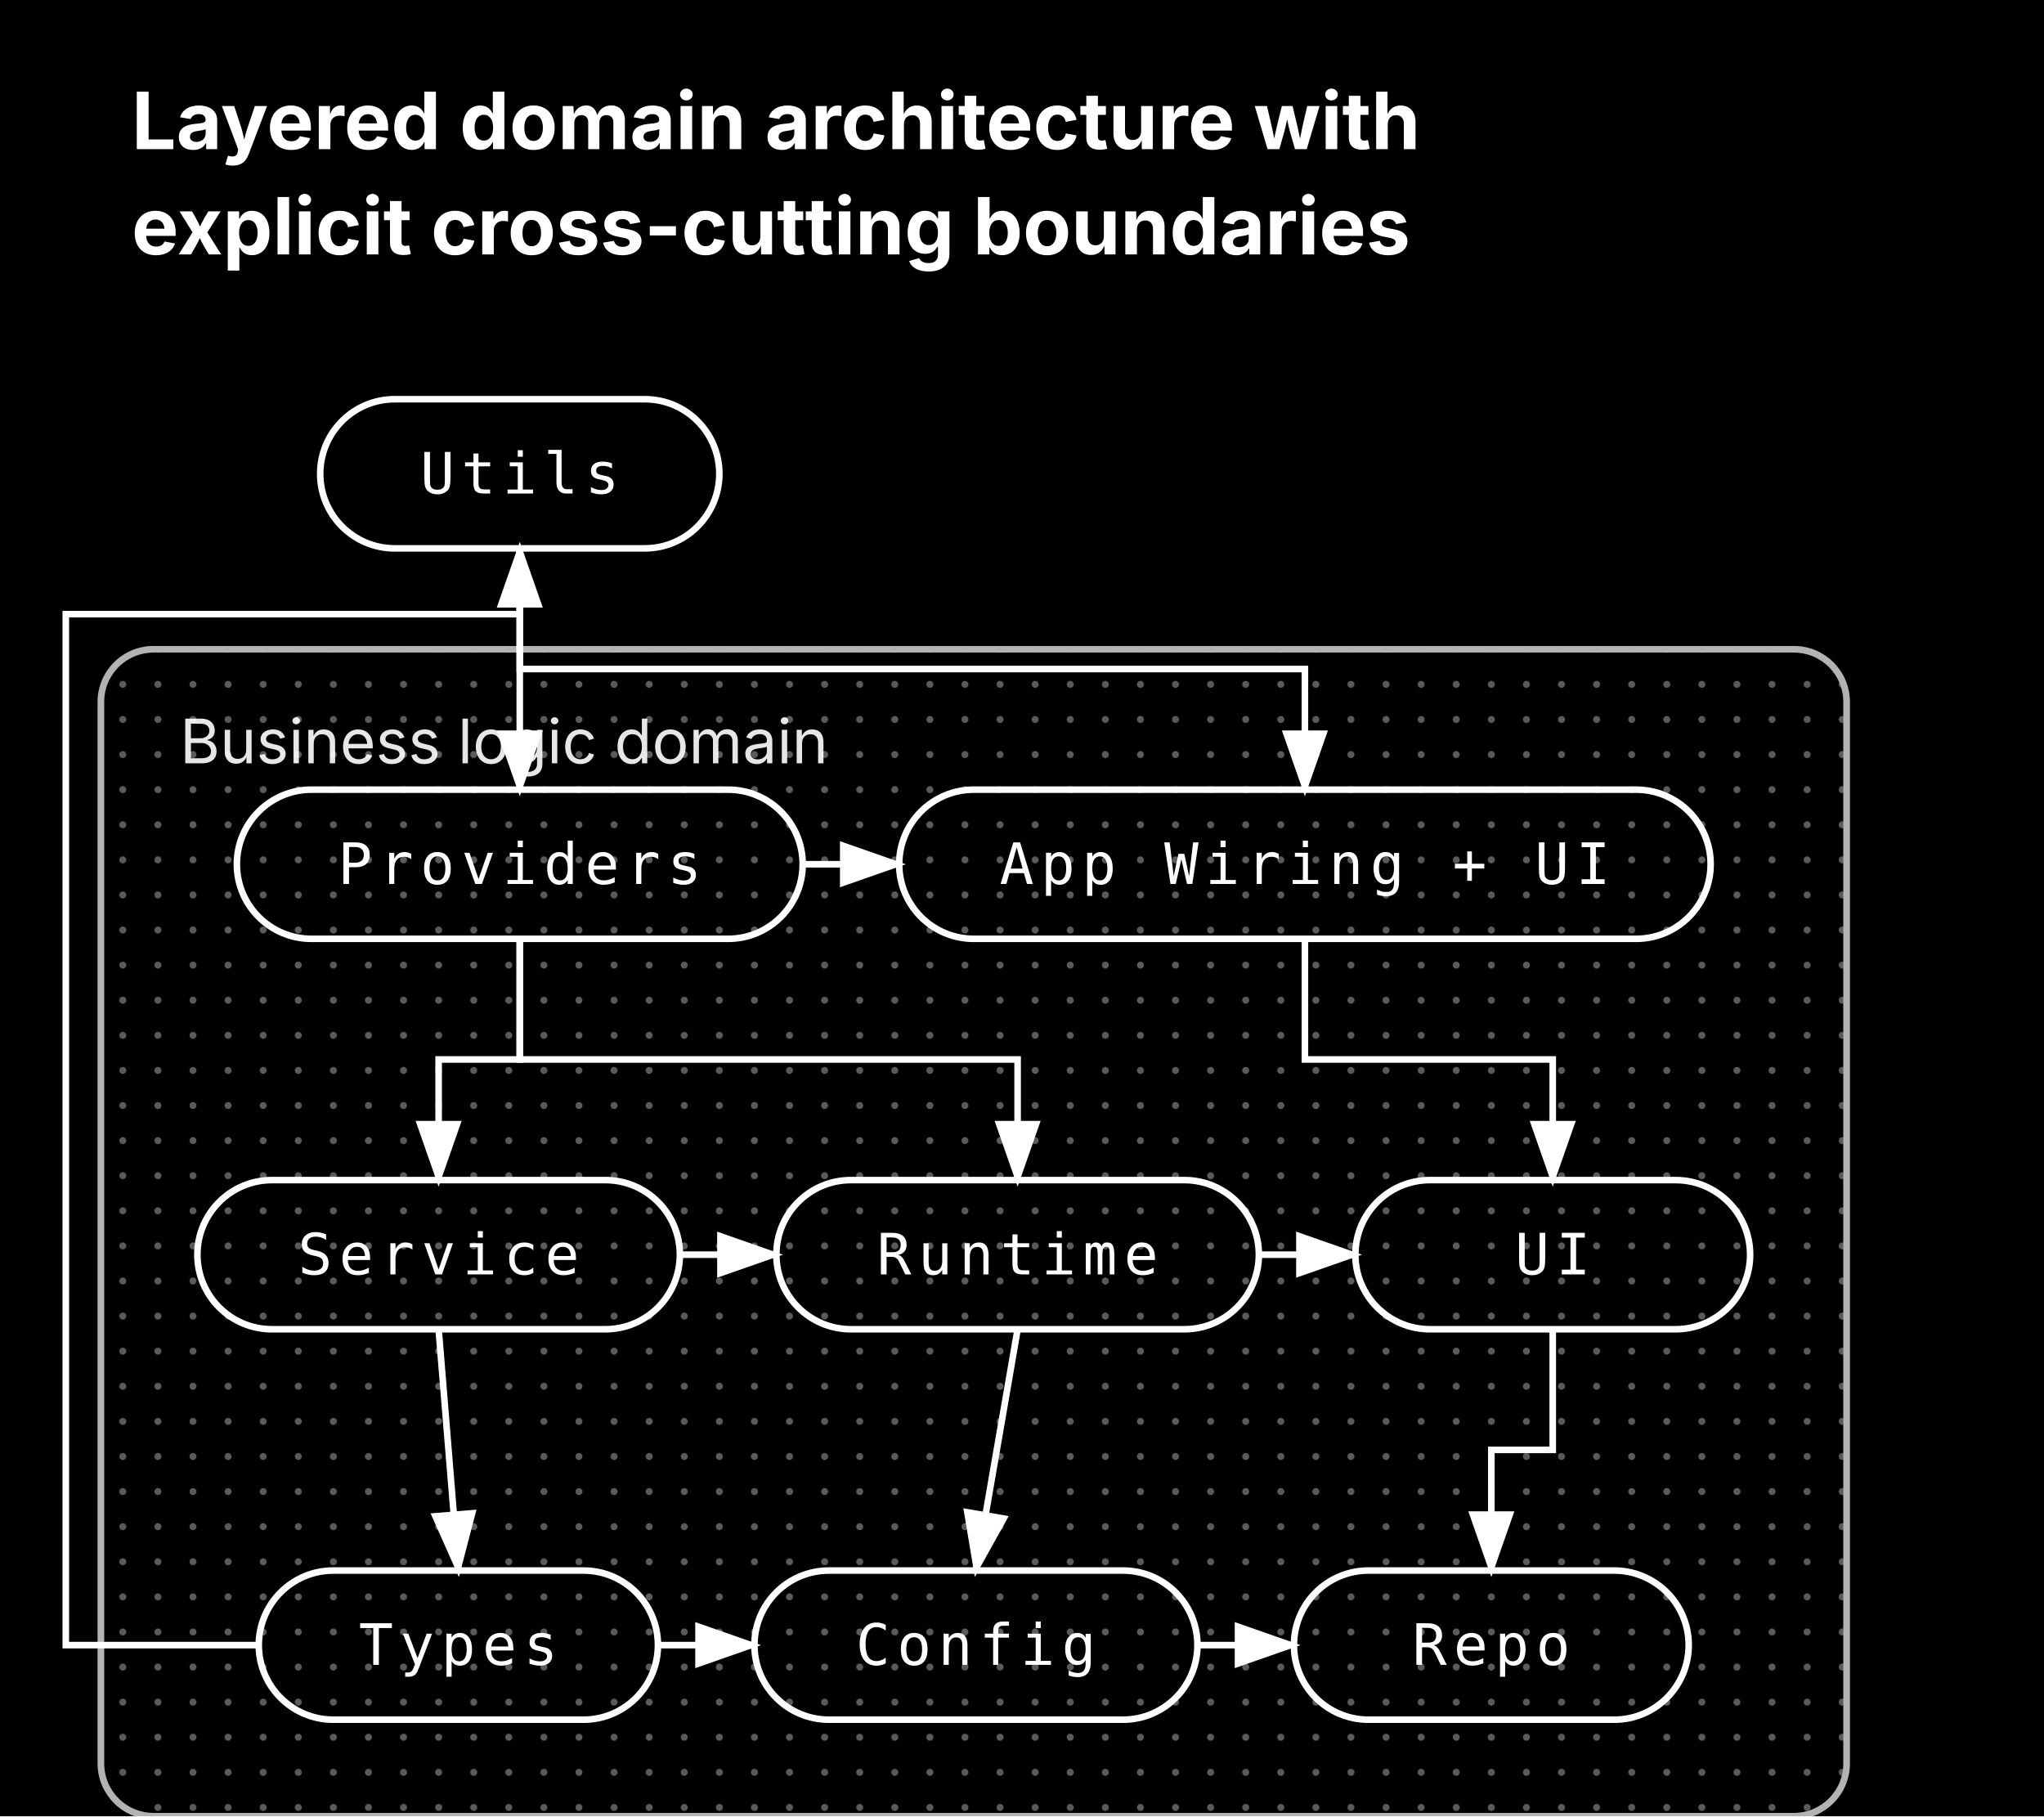
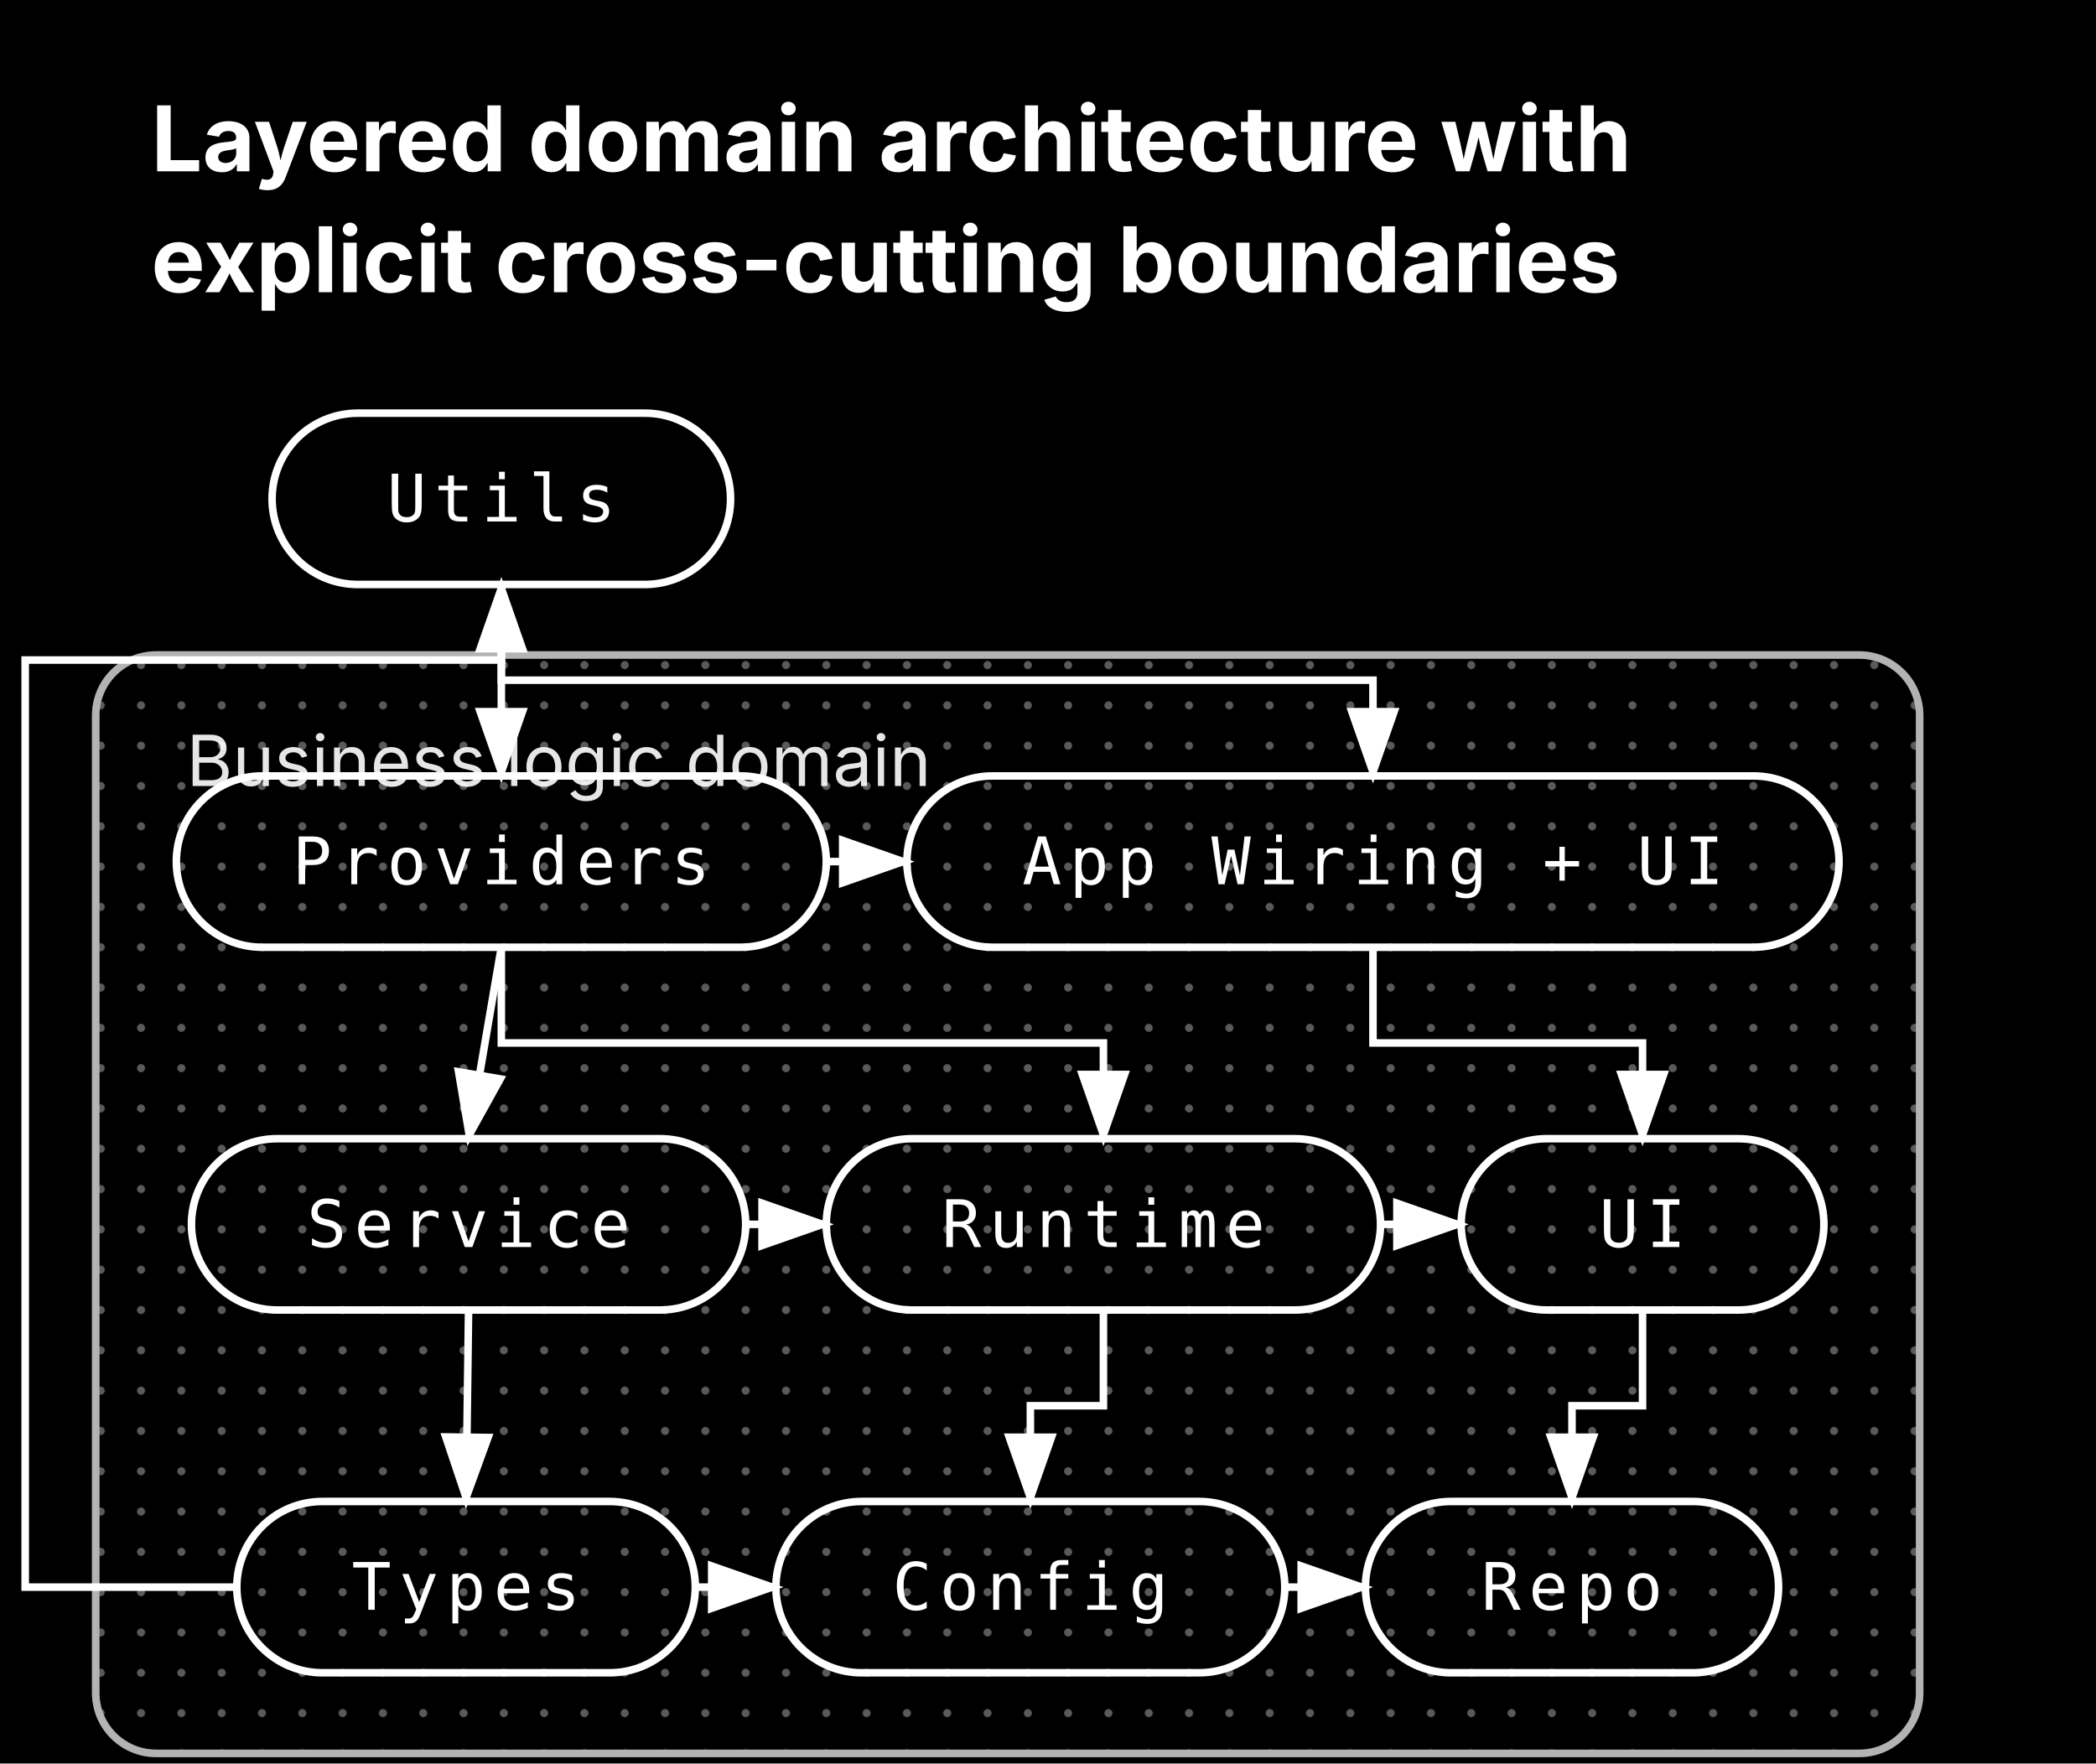
- <svg xmlns="http://www.w3.org/2000/svg" viewBox="0 0 466 414" width="466" height="414">
+ <svg xmlns="http://www.w3.org/2000/svg" viewBox="0 0 416 350" width="416" height="350">
  <defs>
    <pattern id="dotgrid" width="8" height="8" patternUnits="userSpaceOnUse">
      <rect width="8" height="8" fill="#000000" />
      <circle cx="4" cy="4" r="0.8" fill="#ffffff" opacity="0.7" />
    </pattern>
    <pattern id="crosshatch" width="8" height="8" patternUnits="userSpaceOnUse">
      <rect width="8" height="8" fill="#000000" />
      <path d="M0 8L8 0M-1 1L1 -1M7 9L9 7" stroke="#ffffff" stroke-width="0.8" opacity="0.2" />
    </pattern>
    <pattern id="hero" width="6" height="6" patternUnits="userSpaceOnUse">
      <rect width="6" height="6" fill="#222222" />
      <circle cx="3" cy="3" r="0.6" fill="#444444" opacity="0.5" />
    </pattern>
    <marker id="arrowhead" markerWidth="10" markerHeight="7" refX="9" refY="3.5" orient="auto" markerUnits="strokeWidth">
      <polygon points="0 0, 10 3.5, 0 7" fill="#ffffff" />
    </marker>
    <marker id="arrowhead-reverse" markerWidth="10" markerHeight="7" refX="1" refY="3.5" orient="auto" markerUnits="strokeWidth">
      <polygon points="10 0, 0 3.5, 10 7" fill="#ffffff" />
    </marker>
  </defs>
  <rect width="100%" height="100%" fill="#000000" />
  <g class="diagram">
    <text x="30" y="34" font-family="'Inter', 'Helvetica Neue', Arial, sans-serif" font-size="18" fill="#ffffff" font-weight="700">Layered domain architecture with</text>
    <text x="30" y="58" font-family="'Inter', 'Helvetica Neue', Arial, sans-serif" font-size="18" fill="#ffffff" font-weight="700">explicit cross-cutting boundaries</text>
-     <rect x="23" y="148" width="398" height="266" rx="12" fill="url(#dotgrid)" stroke="#ffffff" stroke-width="1.5" opacity="0.5" />
-     <rect x="23" y="148" width="398" height="266" rx="12" fill="none" stroke="#ffffff" stroke-width="1.5" opacity="0.4" />
-     <text x="41" y="174" font-family="'Inter', 'Helvetica Neue', Arial, sans-serif" font-size="14" fill="#ffffff" opacity="0.9">Business logic domain</text>
-     <line x1="118.5" y1="125" x2="118.5" y2="180" stroke="#ffffff" stroke-width="1.5" marker-end="url(#arrowhead)" />
-     <polyline points="118.5,125 118.5,152.5 297.5,152.5 297.5,180" fill="none" stroke="#ffffff" stroke-width="1.5" marker-end="url(#arrowhead)" />
-     <line x1="183" y1="197" x2="205" y2="197" stroke="#ffffff" stroke-width="1.5" marker-end="url(#arrowhead)" />
-     <polyline points="118.5,214 118.5,241.5 100,241.5 100,269" fill="none" stroke="#ffffff" stroke-width="1.5" marker-end="url(#arrowhead)" />
-     <polyline points="118.5,214 118.5,241.5 232,241.5 232,269" fill="none" stroke="#ffffff" stroke-width="1.5" marker-end="url(#arrowhead)" />
-     <polyline points="297.5,214 297.5,241.5 354,241.5 354,269" fill="none" stroke="#ffffff" stroke-width="1.5" marker-end="url(#arrowhead)" />
-     <line x1="155" y1="286" x2="177" y2="286" stroke="#ffffff" stroke-width="1.5" marker-end="url(#arrowhead)" />
-     <line x1="287" y1="286" x2="309" y2="286" stroke="#ffffff" stroke-width="1.5" marker-end="url(#arrowhead)" />
-     <line x1="100" y1="303" x2="104.5" y2="358" stroke="#ffffff" stroke-width="1.5" marker-end="url(#arrowhead)" />
-     <line x1="232" y1="303" x2="222.5" y2="358" stroke="#ffffff" stroke-width="1.5" marker-end="url(#arrowhead)" />
-     <polyline points="354,303 354,330.5 340,330.5 340,358" fill="none" stroke="#ffffff" stroke-width="1.5" marker-end="url(#arrowhead)" />
-     <line x1="150" y1="375" x2="172" y2="375" stroke="#ffffff" stroke-width="1.5" marker-end="url(#arrowhead)" />
-     <line x1="273" y1="375" x2="295" y2="375" stroke="#ffffff" stroke-width="1.5" marker-end="url(#arrowhead)" />
-     <polyline points="59,375 15,375 15,140 118.5,140 118.5,125" fill="none" stroke="#ffffff" stroke-width="1.5" marker-end="url(#arrowhead)" />
-     <rect x="73" y="91" width="91" height="34" rx="17" fill="transparent" stroke="#ffffff" stroke-width="1.5" />
-     <text x="118.5" y="108" font-family="'JetBrains Mono', 'Fira Code', 'SF Mono', 'Cascadia Code', monospace" font-size="13" fill="#ffffff" text-anchor="middle" dominant-baseline="central" letter-spacing="0.12em">Utils</text>
-     <rect x="54" y="180" width="129" height="34" rx="17" fill="transparent" stroke="#ffffff" stroke-width="1.5" />
-     <text x="118.5" y="197" font-family="'JetBrains Mono', 'Fira Code', 'SF Mono', 'Cascadia Code', monospace" font-size="13" fill="#ffffff" text-anchor="middle" dominant-baseline="central" letter-spacing="0.12em">Providers</text>
-     <rect x="205" y="180" width="185" height="34" rx="17" fill="transparent" stroke="#ffffff" stroke-width="1.5" />
-     <text x="297.5" y="197" font-family="'JetBrains Mono', 'Fira Code', 'SF Mono', 'Cascadia Code', monospace" font-size="13" fill="#ffffff" text-anchor="middle" dominant-baseline="central" letter-spacing="0.12em">App Wiring + UI</text>
-     <rect x="45" y="269" width="110" height="34" rx="17" fill="transparent" stroke="#ffffff" stroke-width="1.5" />
-     <text x="100" y="286" font-family="'JetBrains Mono', 'Fira Code', 'SF Mono', 'Cascadia Code', monospace" font-size="13" fill="#ffffff" text-anchor="middle" dominant-baseline="central" letter-spacing="0.12em">Service</text>
-     <rect x="177" y="269" width="110" height="34" rx="17" fill="transparent" stroke="#ffffff" stroke-width="1.5" />
-     <text x="232" y="286" font-family="'JetBrains Mono', 'Fira Code', 'SF Mono', 'Cascadia Code', monospace" font-size="13" fill="#ffffff" text-anchor="middle" dominant-baseline="central" letter-spacing="0.12em">Runtime</text>
-     <rect x="309" y="269" width="90" height="34" rx="17" fill="transparent" stroke="#ffffff" stroke-width="1.5" />
-     <text x="354" y="286" font-family="'JetBrains Mono', 'Fira Code', 'SF Mono', 'Cascadia Code', monospace" font-size="13" fill="#ffffff" text-anchor="middle" dominant-baseline="central" letter-spacing="0.12em">UI</text>
-     <rect x="59" y="358" width="91" height="34" rx="17" fill="transparent" stroke="#ffffff" stroke-width="1.5" />
-     <text x="104.5" y="375" font-family="'JetBrains Mono', 'Fira Code', 'SF Mono', 'Cascadia Code', monospace" font-size="13" fill="#ffffff" text-anchor="middle" dominant-baseline="central" letter-spacing="0.12em">Types</text>
-     <rect x="172" y="358" width="101" height="34" rx="17" fill="transparent" stroke="#ffffff" stroke-width="1.5" />
-     <text x="222.5" y="375" font-family="'JetBrains Mono', 'Fira Code', 'SF Mono', 'Cascadia Code', monospace" font-size="13" fill="#ffffff" text-anchor="middle" dominant-baseline="central" letter-spacing="0.12em">Config</text>
-     <rect x="295" y="358" width="90" height="34" rx="17" fill="transparent" stroke="#ffffff" stroke-width="1.5" />
-     <text x="340" y="375" font-family="'JetBrains Mono', 'Fira Code', 'SF Mono', 'Cascadia Code', monospace" font-size="13" fill="#ffffff" text-anchor="middle" dominant-baseline="central" letter-spacing="0.12em">Repo</text>
+     <rect x="19" y="130" width="362" height="218" rx="12" fill="url(#dotgrid)" stroke="#ffffff" stroke-width="1.5" opacity="0.5" />
+     <rect x="19" y="130" width="362" height="218" rx="12" fill="none" stroke="#ffffff" stroke-width="1.5" opacity="0.4" />
+     <text x="37" y="156" font-family="'Inter', 'Helvetica Neue', Arial, sans-serif" font-size="14" fill="#ffffff" opacity="0.9">Business logic domain</text>
+     <line x1="99.5" y1="116" x2="99.5" y2="154" stroke="#ffffff" stroke-width="1.5" marker-end="url(#arrowhead)" />
+     <polyline points="99.5,116 99.5,135 272.5,135 272.5,154" fill="none" stroke="#ffffff" stroke-width="1.5" marker-end="url(#arrowhead)" />
+     <line x1="164" y1="171" x2="180" y2="171" stroke="#ffffff" stroke-width="1.5" marker-end="url(#arrowhead)" />
+     <line x1="99.5" y1="188" x2="93" y2="226" stroke="#ffffff" stroke-width="1.5" marker-end="url(#arrowhead)" />
+     <polyline points="99.5,188 99.5,207 219,207 219,226" fill="none" stroke="#ffffff" stroke-width="1.5" marker-end="url(#arrowhead)" />
+     <polyline points="272.5,188 272.5,207 326,207 326,226" fill="none" stroke="#ffffff" stroke-width="1.5" marker-end="url(#arrowhead)" />
+     <line x1="148" y1="243" x2="164" y2="243" stroke="#ffffff" stroke-width="1.5" marker-end="url(#arrowhead)" />
+     <line x1="274" y1="243" x2="290" y2="243" stroke="#ffffff" stroke-width="1.5" marker-end="url(#arrowhead)" />
+     <line x1="93" y1="260" x2="92.5" y2="298" stroke="#ffffff" stroke-width="1.5" marker-end="url(#arrowhead)" />
+     <polyline points="219,260 219,279 204.5,279 204.5,298" fill="none" stroke="#ffffff" stroke-width="1.5" marker-end="url(#arrowhead)" />
+     <polyline points="326,260 326,279 312,279 312,298" fill="none" stroke="#ffffff" stroke-width="1.5" marker-end="url(#arrowhead)" />
+     <line x1="138" y1="315" x2="154" y2="315" stroke="#ffffff" stroke-width="1.5" marker-end="url(#arrowhead)" />
+     <line x1="255" y1="315" x2="271" y2="315" stroke="#ffffff" stroke-width="1.5" marker-end="url(#arrowhead)" />
+     <polyline points="47,315 5,315 5,131 99.5,131 99.5,116" fill="none" stroke="#ffffff" stroke-width="1.5" marker-end="url(#arrowhead)" />
+     <rect x="54" y="82" width="91" height="34" rx="17" fill="transparent" stroke="#ffffff" stroke-width="1.5" />
+     <text x="99.5" y="99" font-family="'JetBrains Mono', 'Fira Code', 'SF Mono', 'Cascadia Code', monospace" font-size="13" fill="#ffffff" text-anchor="middle" dominant-baseline="central" letter-spacing="0.12em">Utils</text>
+     <rect x="35" y="154" width="129" height="34" rx="17" fill="transparent" stroke="#ffffff" stroke-width="1.5" />
+     <text x="99.5" y="171" font-family="'JetBrains Mono', 'Fira Code', 'SF Mono', 'Cascadia Code', monospace" font-size="13" fill="#ffffff" text-anchor="middle" dominant-baseline="central" letter-spacing="0.12em">Providers</text>
+     <rect x="180" y="154" width="185" height="34" rx="17" fill="transparent" stroke="#ffffff" stroke-width="1.5" />
+     <text x="272.5" y="171" font-family="'JetBrains Mono', 'Fira Code', 'SF Mono', 'Cascadia Code', monospace" font-size="13" fill="#ffffff" text-anchor="middle" dominant-baseline="central" letter-spacing="0.12em">App Wiring + UI</text>
+     <rect x="38" y="226" width="110" height="34" rx="17" fill="transparent" stroke="#ffffff" stroke-width="1.5" />
+     <text x="93" y="243" font-family="'JetBrains Mono', 'Fira Code', 'SF Mono', 'Cascadia Code', monospace" font-size="13" fill="#ffffff" text-anchor="middle" dominant-baseline="central" letter-spacing="0.12em">Service</text>
+     <rect x="164" y="226" width="110" height="34" rx="17" fill="transparent" stroke="#ffffff" stroke-width="1.5" />
+     <text x="219" y="243" font-family="'JetBrains Mono', 'Fira Code', 'SF Mono', 'Cascadia Code', monospace" font-size="13" fill="#ffffff" text-anchor="middle" dominant-baseline="central" letter-spacing="0.12em">Runtime</text>
+     <rect x="290" y="226" width="72" height="34" rx="17" fill="transparent" stroke="#ffffff" stroke-width="1.5" />
+     <text x="326" y="243" font-family="'JetBrains Mono', 'Fira Code', 'SF Mono', 'Cascadia Code', monospace" font-size="13" fill="#ffffff" text-anchor="middle" dominant-baseline="central" letter-spacing="0.12em">UI</text>
+     <rect x="47" y="298" width="91" height="34" rx="17" fill="transparent" stroke="#ffffff" stroke-width="1.5" />
+     <text x="92.5" y="315" font-family="'JetBrains Mono', 'Fira Code', 'SF Mono', 'Cascadia Code', monospace" font-size="13" fill="#ffffff" text-anchor="middle" dominant-baseline="central" letter-spacing="0.12em">Types</text>
+     <rect x="154" y="298" width="101" height="34" rx="17" fill="transparent" stroke="#ffffff" stroke-width="1.5" />
+     <text x="204.5" y="315" font-family="'JetBrains Mono', 'Fira Code', 'SF Mono', 'Cascadia Code', monospace" font-size="13" fill="#ffffff" text-anchor="middle" dominant-baseline="central" letter-spacing="0.12em">Config</text>
+     <rect x="271" y="298" width="82" height="34" rx="17" fill="transparent" stroke="#ffffff" stroke-width="1.5" />
+     <text x="312" y="315" font-family="'JetBrains Mono', 'Fira Code', 'SF Mono', 'Cascadia Code', monospace" font-size="13" fill="#ffffff" text-anchor="middle" dominant-baseline="central" letter-spacing="0.12em">Repo</text>
  </g>
</svg>
